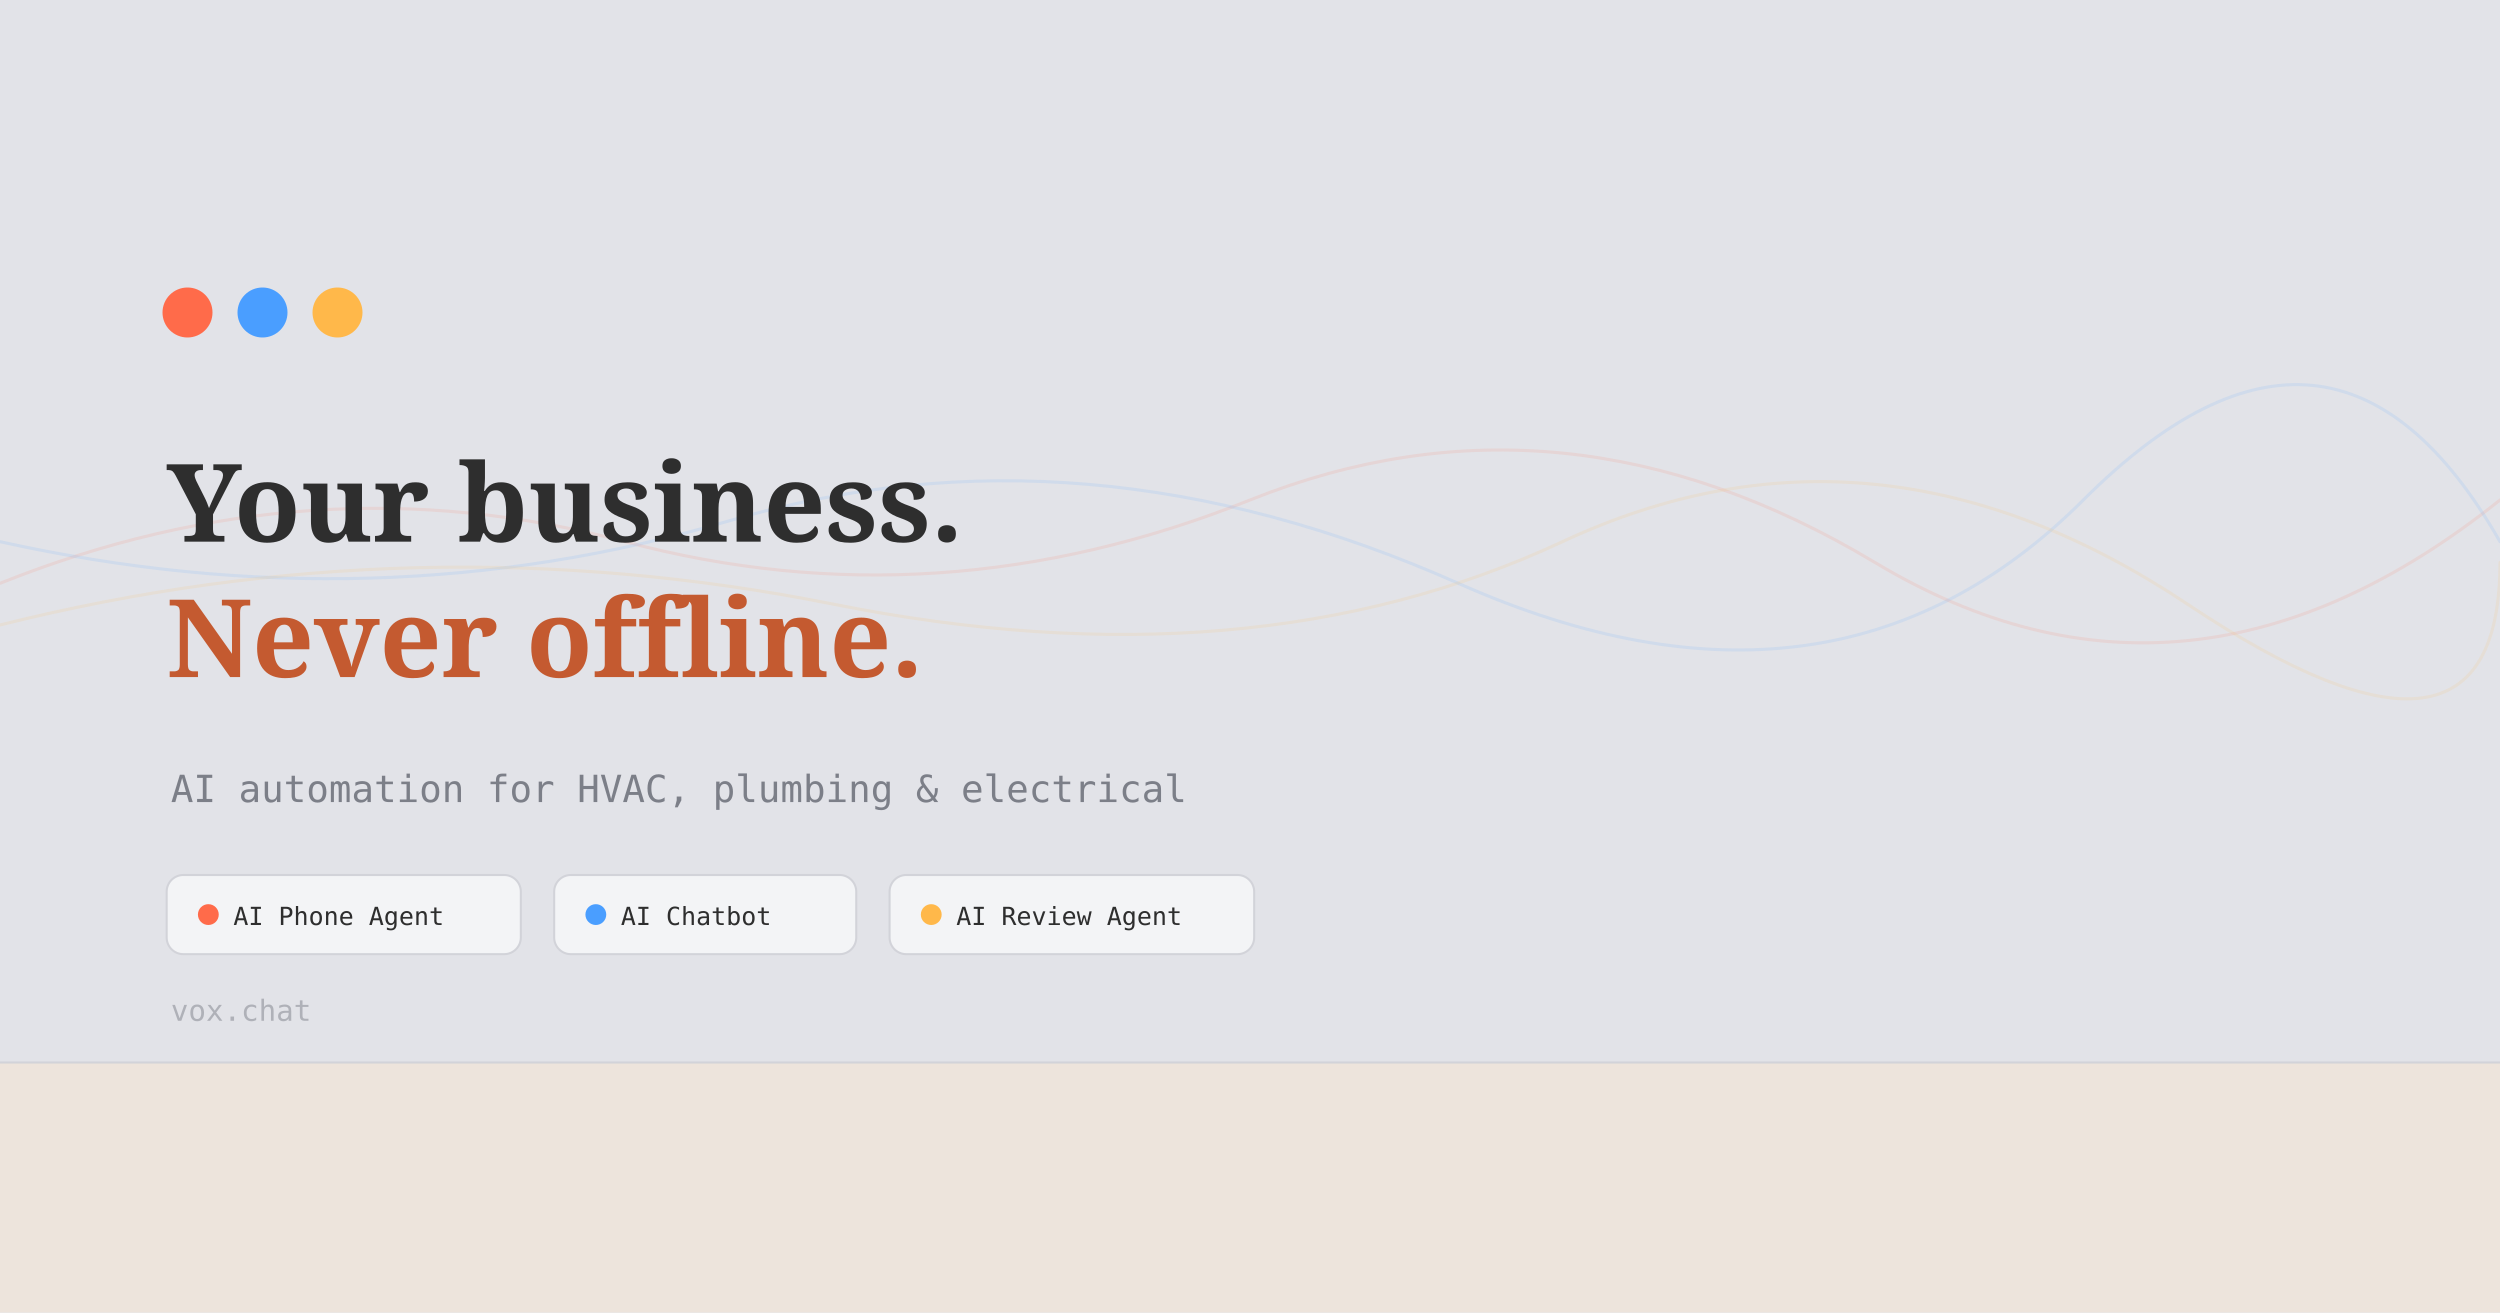
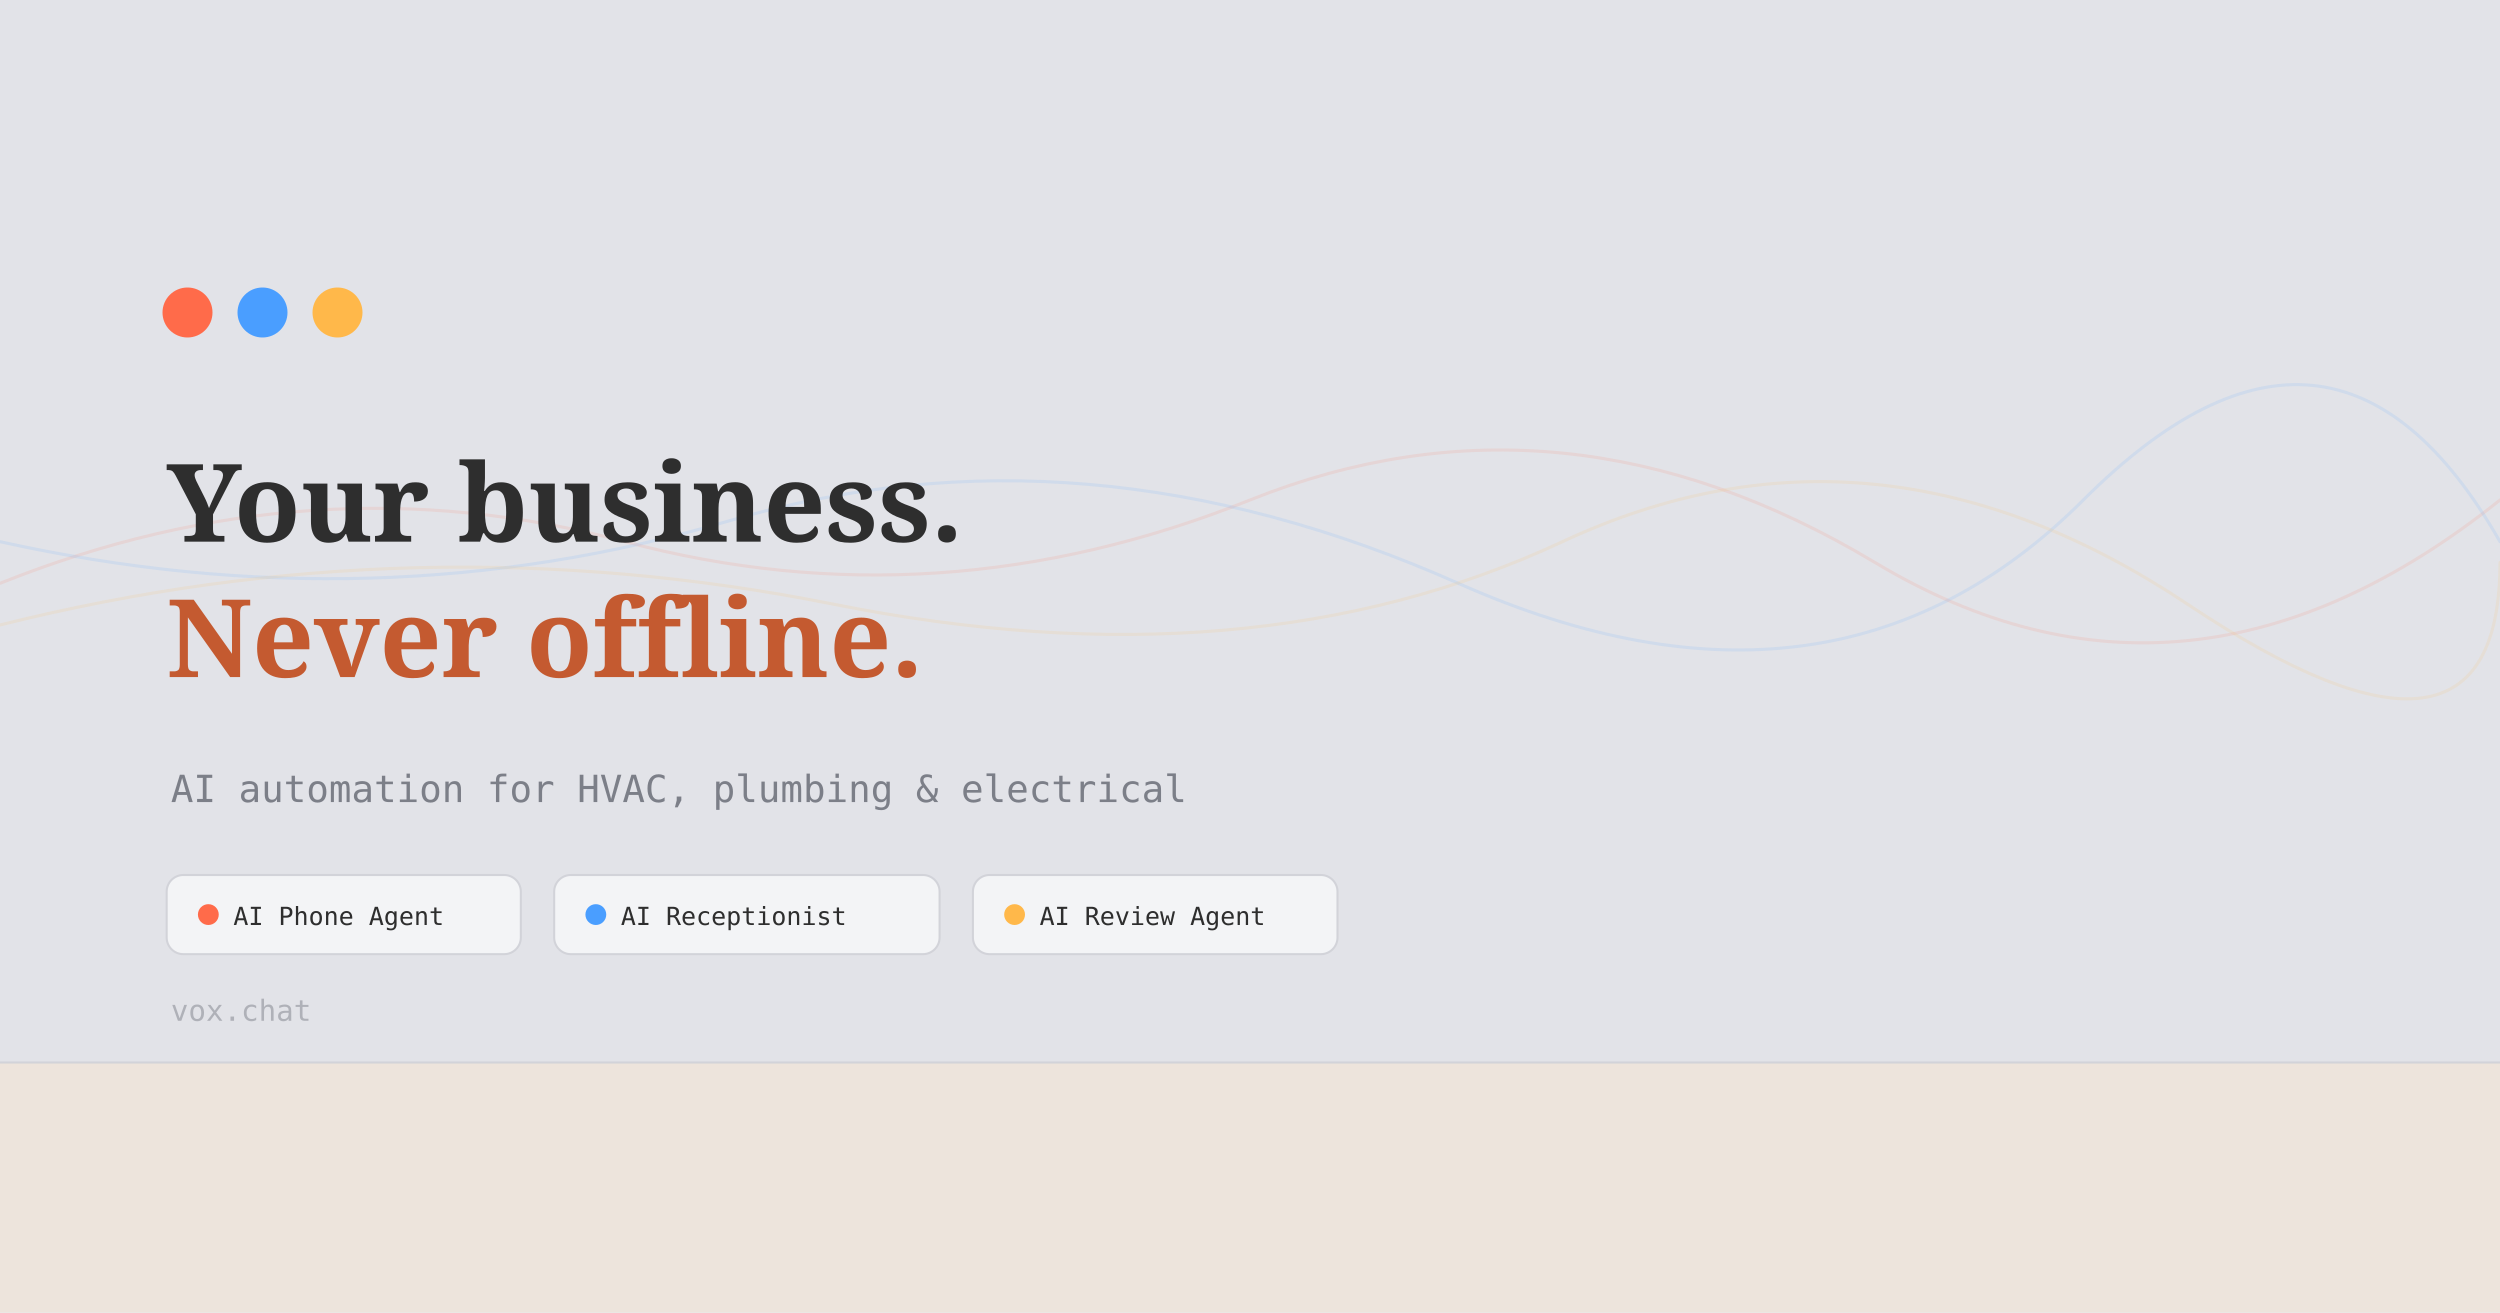
<svg xmlns="http://www.w3.org/2000/svg" viewBox="0 0 1200 630" fill="none">
  <rect width="1200" height="630" fill="#E2E3E8" />
  <rect x="0" y="510" width="1200" height="120" fill="#EDE4DC" />
  <line x1="0" y1="510" x2="1200" y2="510" stroke="#D2D3D9" stroke-width="1" />
  <path d="M0 280 Q150 220 300 260 T600 240 T900 270 T1200 240" stroke="#FF6B4A" stroke-width="1.5" stroke-linecap="round" opacity="0.12" />
  <path d="M0 260 Q180 300 350 250 T700 280 T1000 240 T1200 260" stroke="#4A9EFF" stroke-width="1.5" stroke-linecap="round" opacity="0.12" />
  <path d="M0 300 Q200 250 400 290 T750 260 T1050 290 T1200 270" stroke="#FFB84A" stroke-width="1.5" stroke-linecap="round" opacity="0.12" />
  <circle cx="90" cy="150" r="12" fill="#FF6B4A" />
  <circle cx="126" cy="150" r="12" fill="#4A9EFF" />
  <circle cx="162" cy="150" r="12" fill="#FFB84A" />
  <text x="80" y="260" font-family="Georgia, serif" font-size="52" font-weight="700" fill="#2E2E2E">Your business.</text>
  <text x="80" y="325" font-family="Georgia, serif" font-size="52" font-weight="700" fill="#C45A30">Never offline.</text>
  <text x="82" y="385" font-family="monospace" font-size="18" fill="#7C7F88">AI automation for HVAC, plumbing &amp; electrical</text>
  <rect x="80" y="420" width="170" height="38" rx="8" fill="white" opacity="0.6" />
  <rect x="80" y="420" width="170" height="38" rx="8" fill="none" stroke="#D2D3D9" stroke-width="1" />
  <circle cx="100" cy="439" r="5" fill="#FF6B4A" />
  <text x="112" y="444" font-family="monospace" font-size="12" font-weight="500" fill="#2E2E2E">AI Phone Agent</text>
-   <rect x="266" y="420" width="145" height="38" rx="8" fill="white" opacity="0.6" />
-   <rect x="266" y="420" width="145" height="38" rx="8" fill="none" stroke="#D2D3D9" stroke-width="1" />
+   <rect x="266" y="420" width="185" height="38" rx="8" fill="white" opacity="0.6" />
+   <rect x="266" y="420" width="185" height="38" rx="8" fill="none" stroke="#D2D3D9" stroke-width="1" />
  <circle cx="286" cy="439" r="5" fill="#4A9EFF" />
-   <text x="298" y="444" font-family="monospace" font-size="12" font-weight="500" fill="#2E2E2E">AI Chatbot</text>
-   <rect x="427" y="420" width="175" height="38" rx="8" fill="white" opacity="0.6" />
-   <rect x="427" y="420" width="175" height="38" rx="8" fill="none" stroke="#D2D3D9" stroke-width="1" />
-   <circle cx="447" cy="439" r="5" fill="#FFB84A" />
-   <text x="459" y="444" font-family="monospace" font-size="12" font-weight="500" fill="#2E2E2E">AI Review Agent</text>
+   <text x="298" y="444" font-family="monospace" font-size="12" font-weight="500" fill="#2E2E2E">AI Receptionist</text>
+   <rect x="467" y="420" width="175" height="38" rx="8" fill="white" opacity="0.6" />
+   <rect x="467" y="420" width="175" height="38" rx="8" fill="none" stroke="#D2D3D9" stroke-width="1" />
+   <circle cx="487" cy="439" r="5" fill="#FFB84A" />
+   <text x="499" y="444" font-family="monospace" font-size="12" font-weight="500" fill="#2E2E2E">AI Review Agent</text>
  <text x="82" y="490" font-family="monospace" font-size="14" fill="#7C7F88" opacity="0.5">vox.chat</text>
</svg>
